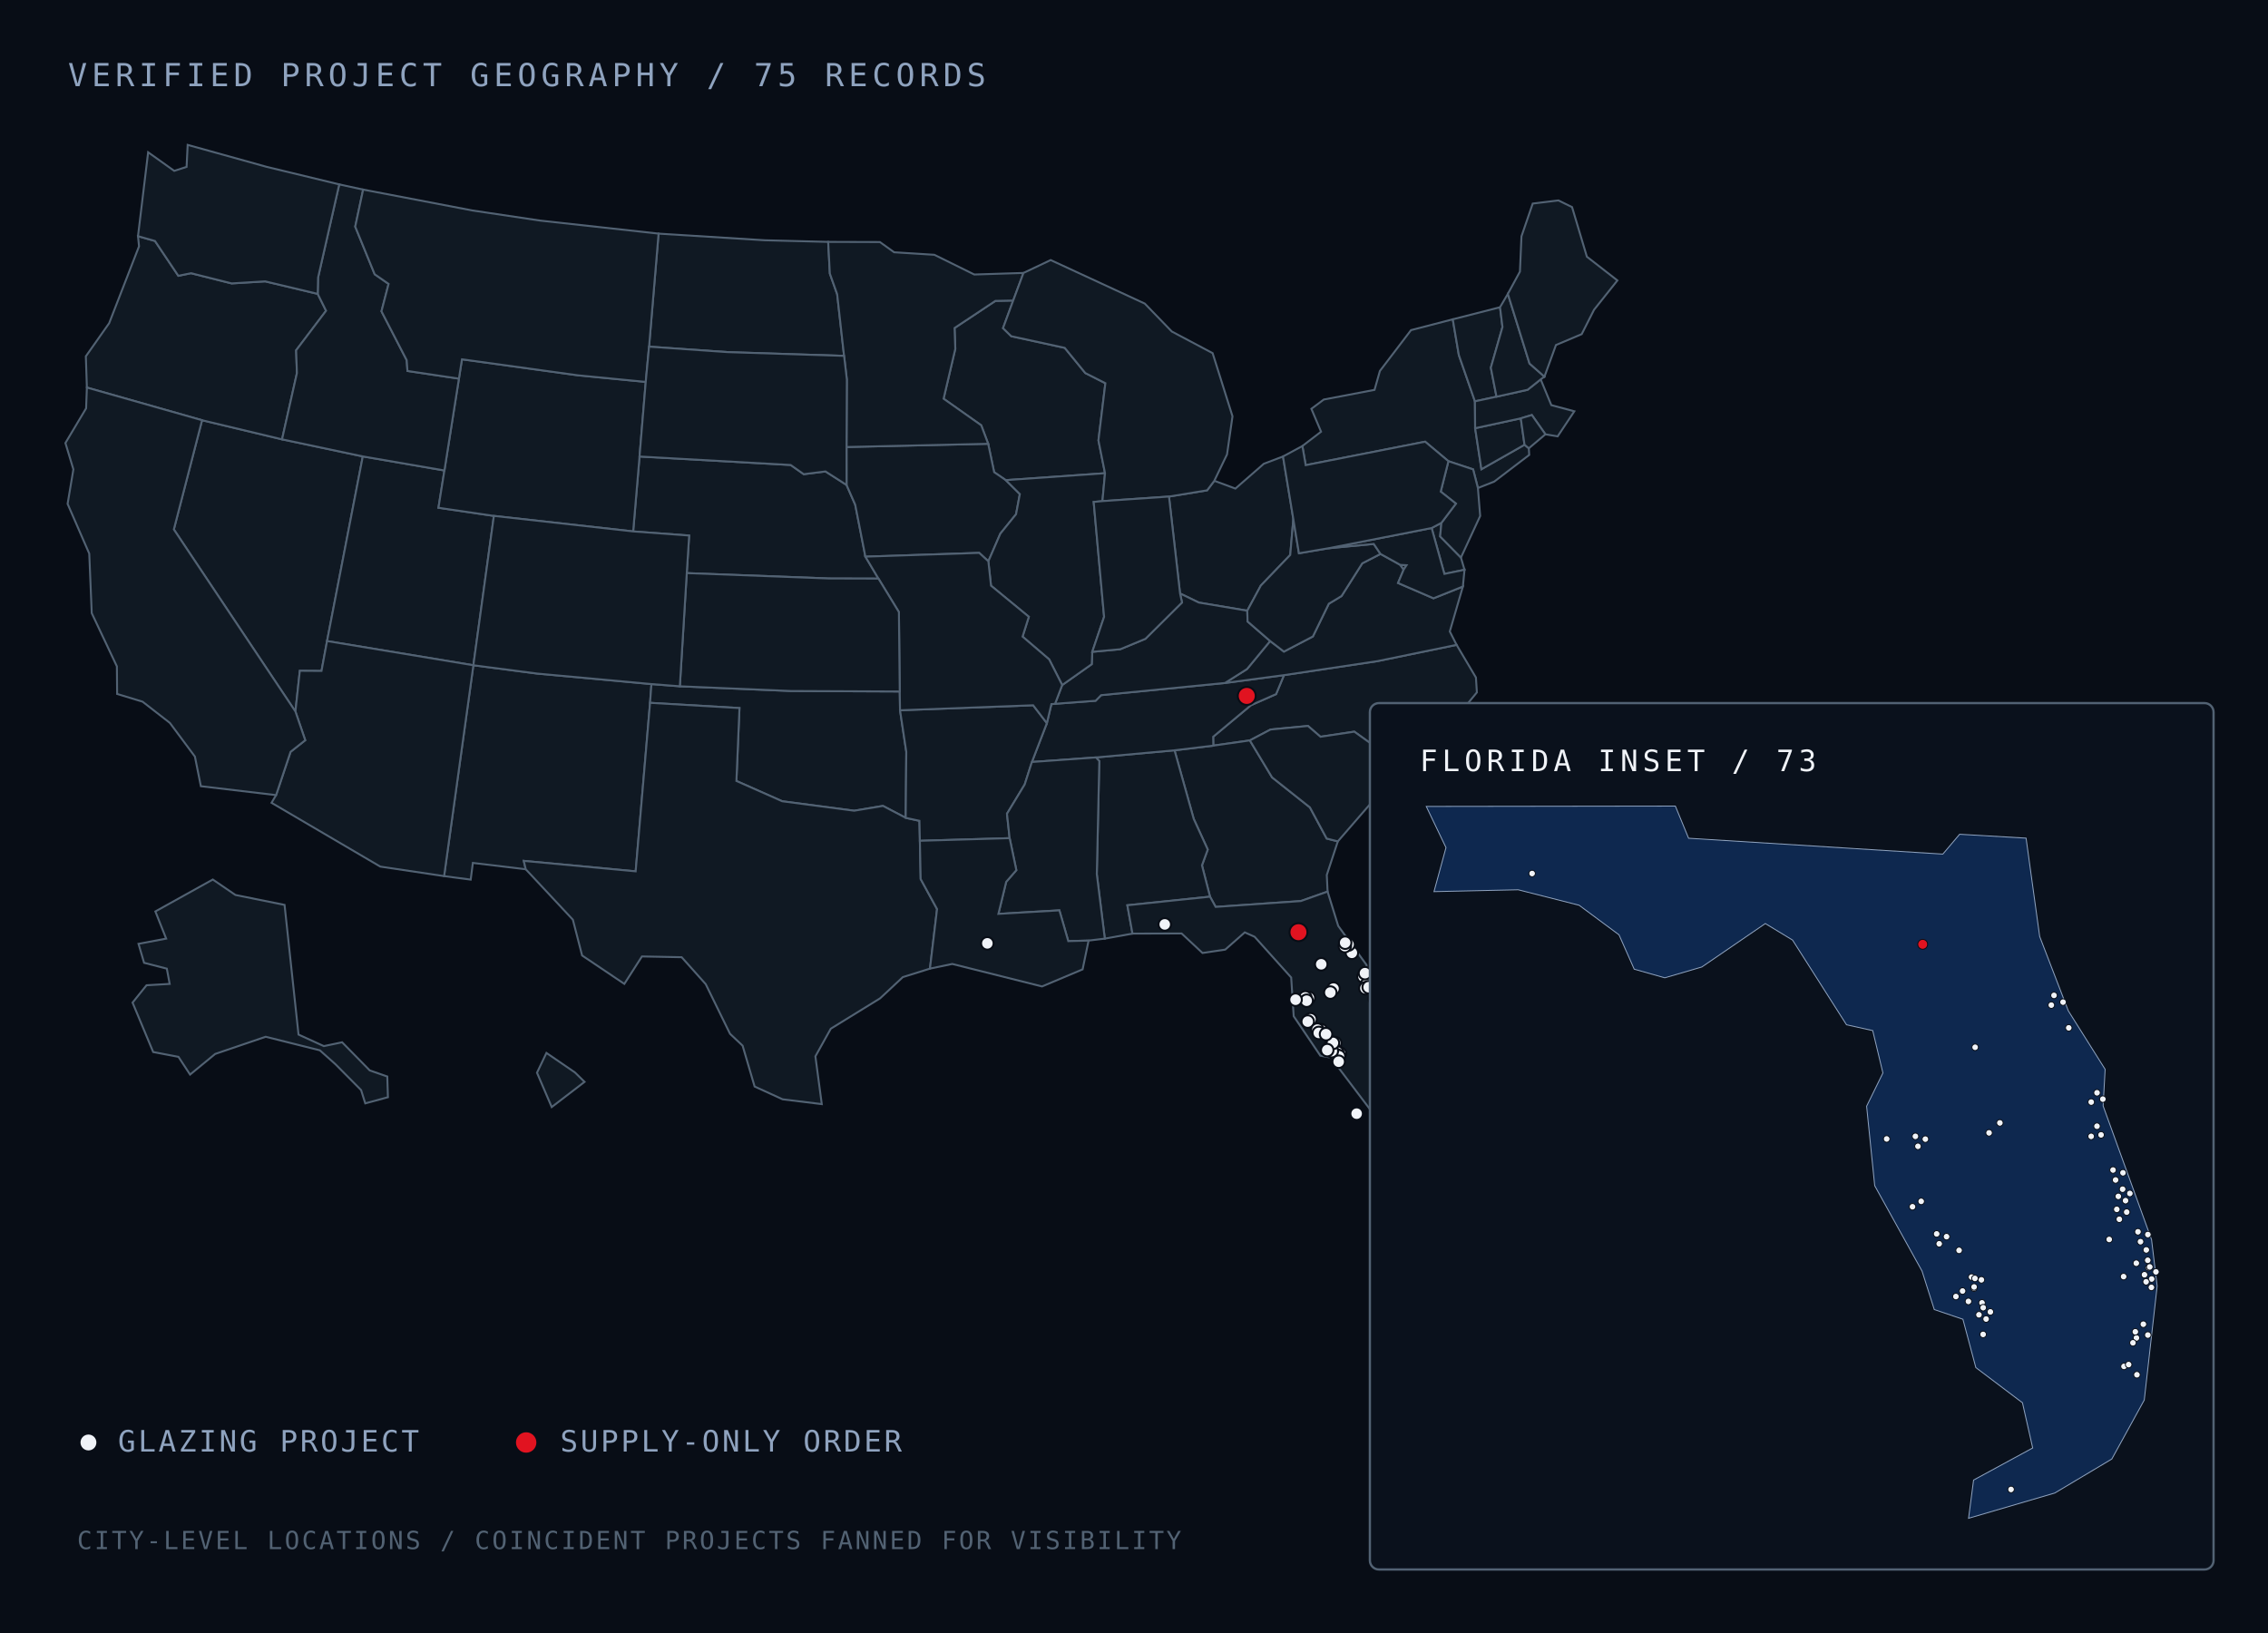
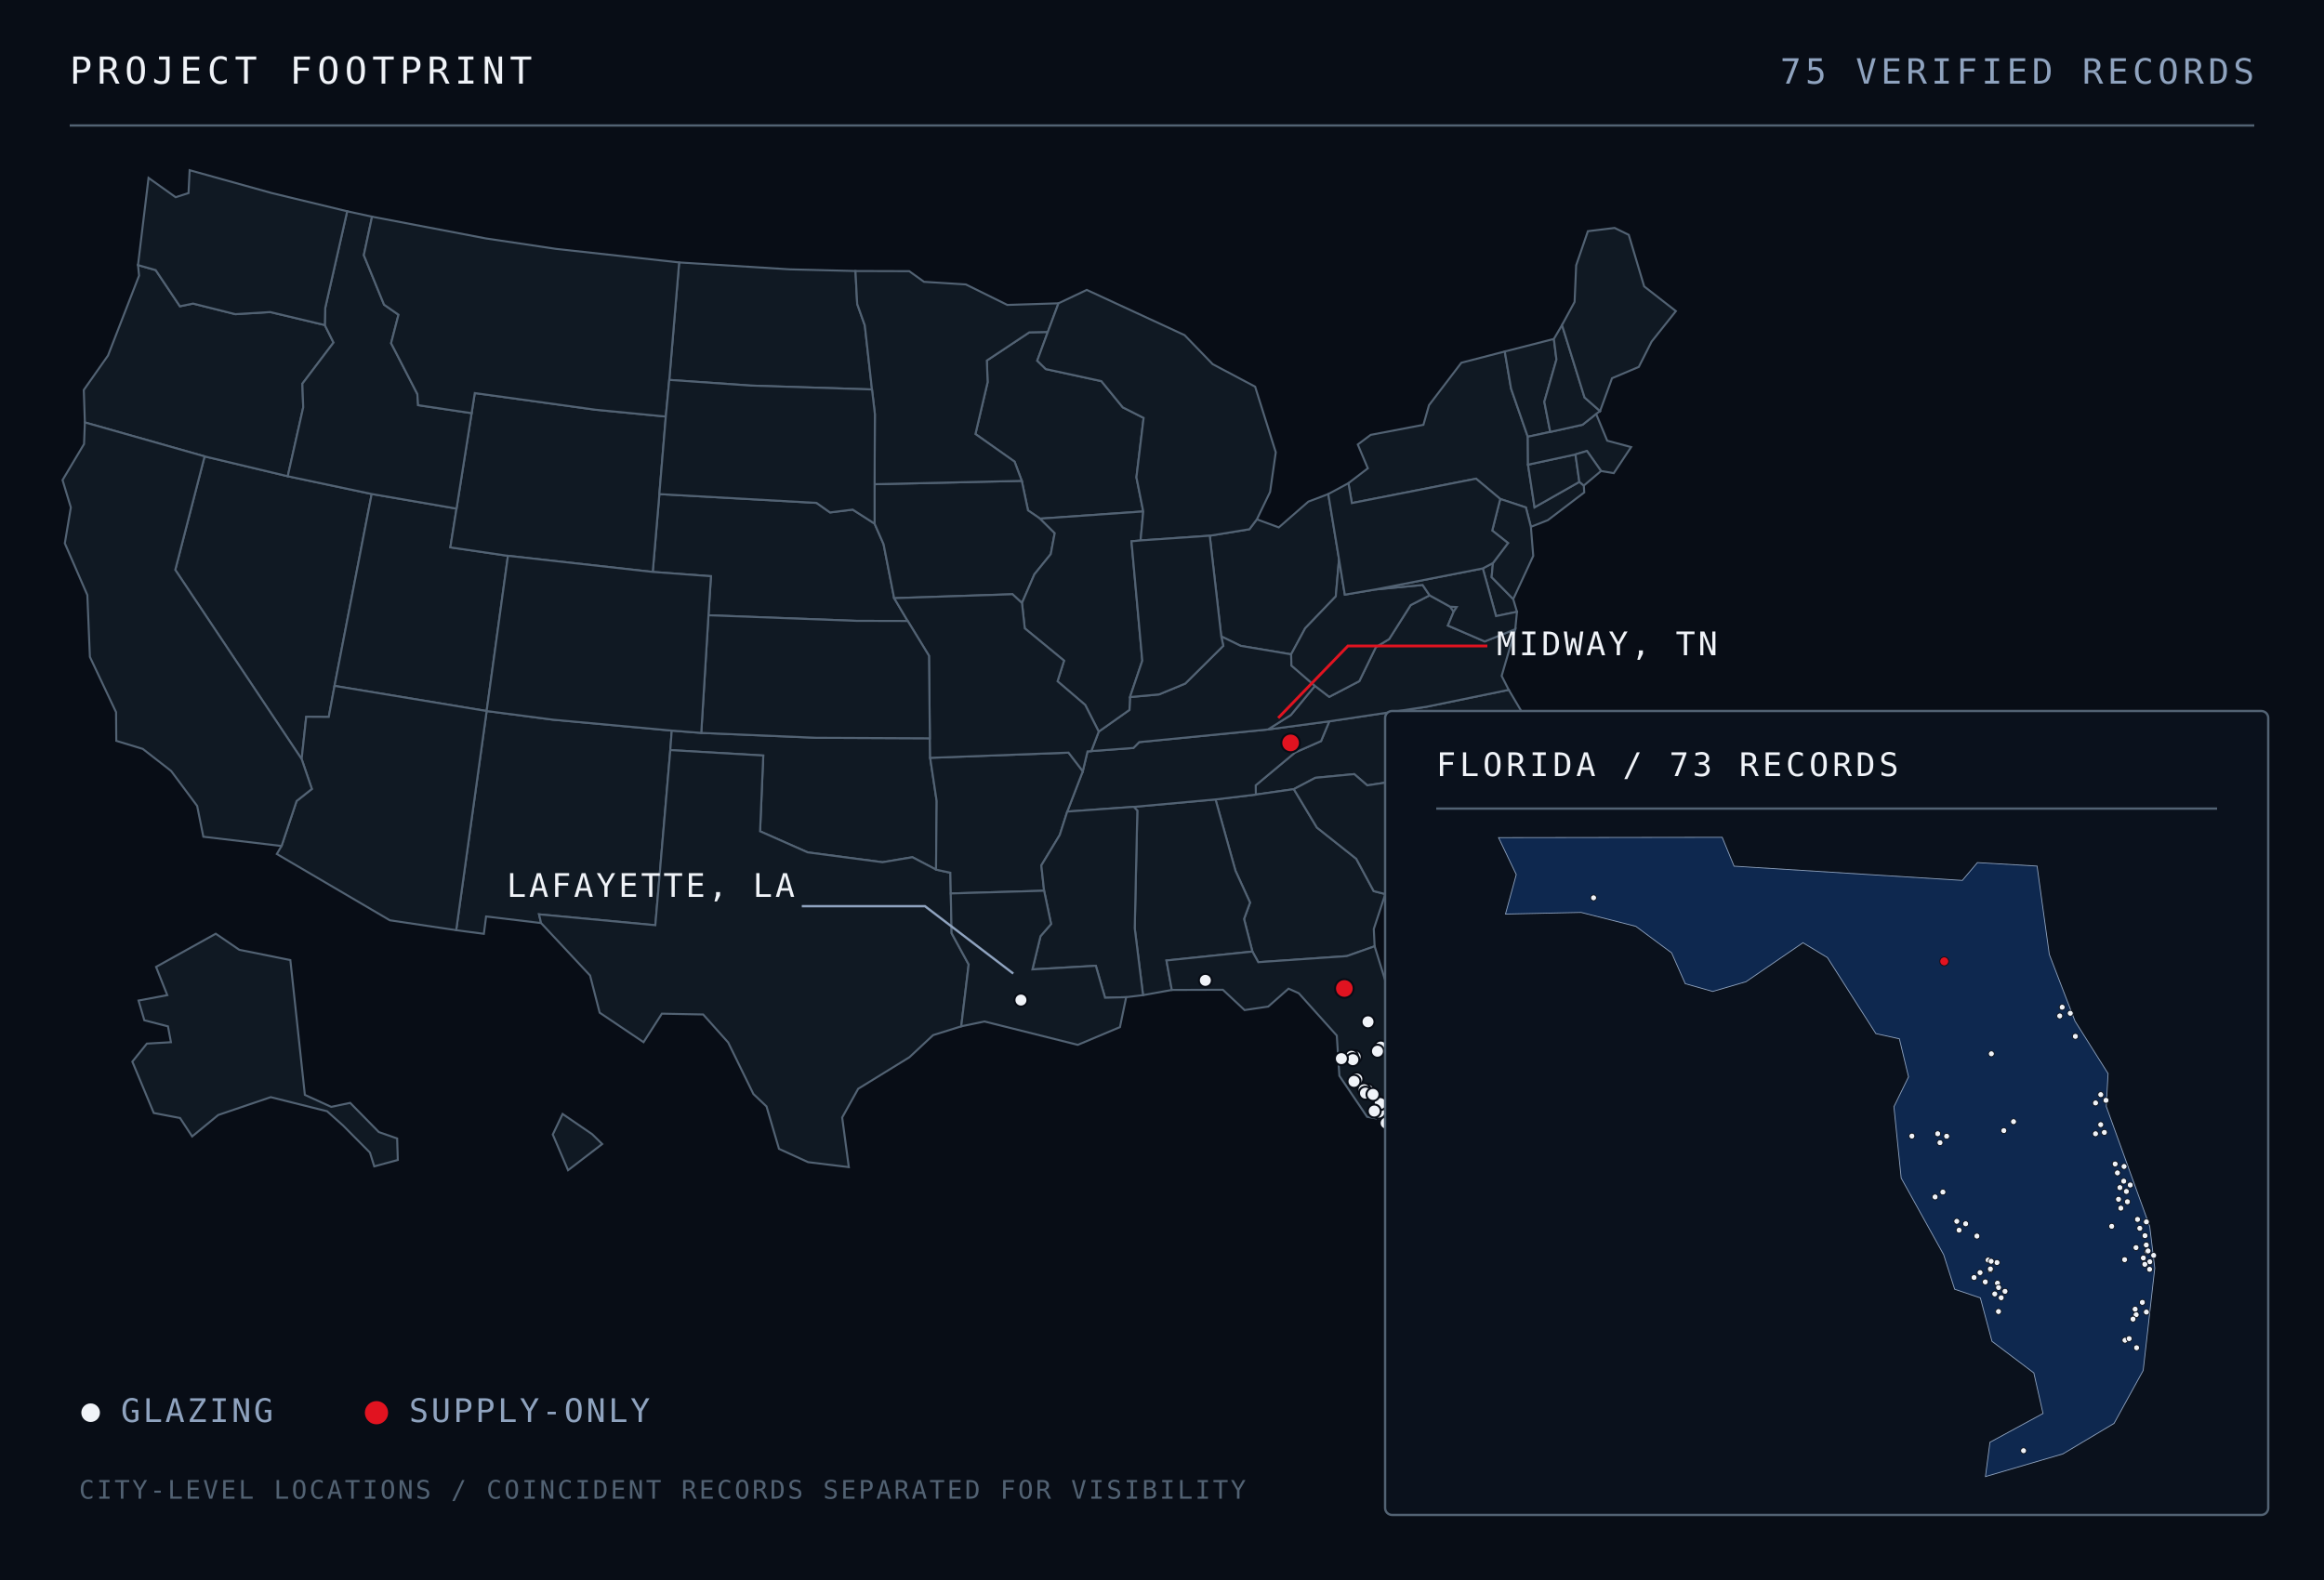
- <svg xmlns="http://www.w3.org/2000/svg" viewBox="0 0 1000 720" width="1000" height="720" role="img" aria-labelledby="us-map-title us-map-desc">
-   <rect width="1000" height="720" fill="#080D16" />
-   <text x="30" y="38" fill="#8FA3BF" font-family="ui-monospace, SFMono-Regular, Menlo, monospace" font-size="14" letter-spacing="2">VERIFIED PROJECT GEOGRAPHY / 75 RECORDS</text>
-   <svg x="24" y="62" width="690" height="435" viewBox="0 0 800 502" preserveAspectRatio="xMidYMid meet">
+ <svg xmlns="http://www.w3.org/2000/svg" viewBox="0 0 1000 680" width="1000" height="680" role="img" aria-labelledby="us-map-title us-map-desc">
+   <rect width="1000" height="680" fill="#080D16" />
+   <text x="30" y="36" fill="#F0F3F8" font-family="ui-monospace, SFMono-Regular, Menlo, monospace" font-size="16" letter-spacing="2.2">PROJECT FOOTPRINT</text>
+   <text x="970" y="36" text-anchor="end" fill="#8FA3BF" font-family="ui-monospace, SFMono-Regular, Menlo, monospace" font-size="15" letter-spacing="1.8">75 VERIFIED RECORDS</text>
+   <line x1="30" y1="54" x2="970" y2="54" stroke="#526273" stroke-width="1" />
+   <svg x="22" y="72" width="700" height="440" viewBox="0 0 800 502" preserveAspectRatio="xMidYMid meet">
    <g id="tl_2025_us_state">
      <path d="M 714.85 90.17 717.95 108.44 726.17 132.1 726.28 145.83 729.49 166.8 751.53 154.29 753.72 156.11 753.92 159.5 736.04 173.13 727.69 176.42 725.24 166.89 712.62 162.71 700.72 152.73 639.65 164.74 637.96 154.95 647.51 147.63 642.56 135.92 648.91 131.18 674.84 126.24 677.59 116.57 693.5 95.7 714.85 90.17 Z" fill="#101923" stroke="#526273" />
      <path d="M 116.36 151.53 157.64 160.26 139.37 254.65 136.53 269.92 125.45 269.85 123.2 290.67 61.04 197.58 75.47 141.76 116.36 151.53 Z" fill="#101923" stroke="#526273" />
      <path d="M 143.6 470.92 135.7 463.86 108 456.93 82.18 465.71 69.34 476.26 63.41 467.2 50.48 464.73 39.94 439.47 47.08 430.6 58.92 429.91 57.45 422.11 45.83 419.12 42.98 409.42 57.12 406.76 51.6 392.86 80.96 376.55 92.53 384.45 117.64 389.52 124.78 455.81 137.73 461.71 147.07 459.75 161.17 474.12 170.16 477.25 170.48 487.84 158.9 490.98 156.77 484.19 143.6 470.92 Z" fill="#101923" stroke="#526273" />
      <path d="M 737.2 129.73 726.17 132.1 717.95 108.44 714.85 90.17 739 84 740.26 94.11 734.3 114.91 737.2 129.73 Z" fill="#101923" stroke="#526273" />
      <path d="M 726.28 145.83 749.61 140.8 751.53 154.29 729.49 166.8 726.28 145.83 Z" fill="#101923" stroke="#526273" />
      <path d="M 719.01 211.97 720.85 218.21 710.55 220.32 704.04 196.86 709.04 194.2 708.39 201.17 719.01 211.97 Z" fill="#101923" stroke="#526273" />
      <path d="M 240.94 371.3 213.9 368.06 212.8 376.6 199.2 374.81 214.17 267.02 246.85 271.28 305.2 276.64 304.49 286.23 297.13 372.36 239.94 367.02 240.94 371.3 Z" fill="#101923" stroke="#526273" />
      <path d="M 716.8 256.59 726.68 273.29 727.17 280.89 714.31 296.53 699.21 302.81 695.24 313.91 686.07 316.46 664.51 300.97 647.22 303.58 640.83 298.05 621.7 299.87 611.11 305.44 592.43 308.11 592.36 303.56 611.68 287.43 624.51 281.78 628.56 272.07 676.29 264.92 716.8 256.59 Z" fill="#101923" stroke="#526273" />
      <path d="M 537.07 168.85 486.34 172.39 480.39 168.32 477.33 153.8 473.79 144.36 454.54 130.77 460.53 105.26 460.15 94.61 481.02 80.75 490.14 80.56 484.93 94.69 489.13 98.81 516.48 104.76 526.99 117.64 537.25 122.84 533.71 152.07 537.07 168.85 Z" fill="#101923" stroke="#526273" />
      <path d="M 134.59 77.17 138.87 85.79 123.56 106.01 123.97 117.66 116.36 151.53 75.47 141.76 16.59 125.06 16.06 109.09 27.98 92.15 43.25 52.84 42.72 47.67 51.41 50.13 63.34 67.93 69.82 66.6 90.6 71.82 107.73 70.77 134.59 77.17 Z" fill="#101923" stroke="#526273" />
      <path d="M 414.58 211.5 421.26 222.73 395.93 222.66 323.25 219.91 324.48 200.71 295.85 198.6 299.11 160.31 376.38 164.64 383.05 169.34 394.18 167.94 404.94 174.84 409.37 184.95 414.58 211.5 Z" fill="#101923" stroke="#526273" />
      <path d="M 650.85 382.72 637.16 387.56 593.63 390.55 590.74 385.32 586.63 369.3 589.58 361.23 582.42 345.59 572.6 310.49 592.43 308.11 611.11 305.44 622.47 324.33 641.82 339.68 650.39 355.59 656.09 357.04 650.44 374.22 650.85 382.72 Z" fill="#101923" stroke="#526273" />
      <path d="M 590.74 385.32 548.49 389.71 551.11 404.2 536.96 406.76 532.87 373.82 534.15 315.99 532.4 314.14 572.6 310.49 582.42 345.59 589.58 361.23 586.63 369.3 590.74 385.32 Z" fill="#101923" stroke="#526273" />
      <path d="M 199.36 167.45 196.32 186.51 224.65 190.67 214.17 267.02 139.37 254.65 157.64 160.26 199.36 167.45 Z" fill="#101923" stroke="#526273" />
      <path d="M 633.34 192.33 631.75 210.63 616.71 226.3 609.79 239.13 585.01 234.97 575.43 230.32 569.77 180.78 589.26 177.59 592.94 172.72 603.72 176.7 618.25 164.02 628.06 160.29 633.34 192.33 Z" fill="#101923" stroke="#526273" />
      <path d="M 432.13 280.42 432.28 290.03 435.48 311.27 435.17 345.01 423.55 338.92 408.84 341.38 372.05 336.54 348.63 326.17 350.2 288.9 304.49 286.23 305.2 276.64 319.71 277.77 376.35 280.17 432.13 280.42 Z" fill="#101923" stroke="#526273" />
      <path d="M 598.39 276.08 628.56 272.07 624.51 281.78 611.68 287.43 592.36 303.56 592.43 308.11 572.6 310.49 532.4 314.14 499.69 316.47 507.34 296.61 509.66 286.86 510.48 286.82 511.52 286.72 532.26 285.17 535.08 282.3 598.39 276.08 Z" fill="#101923" stroke="#526273" />
      <path d="M 224.65 190.67 196.32 186.51 199.36 167.45 206.78 120.5 208.33 110.62 267.7 118.81 302.28 122.17 299.11 160.31 295.85 198.6 224.65 190.67 Z" fill="#101923" stroke="#526273" />
      <path d="M 759.78 120.87 765.22 134.04 776.98 137.19 768.45 150.01 762.2 148.95 755.27 139.1 749.61 140.8 726.28 145.83 726.17 132.1 737.2 129.73 753.11 126.19 759.78 120.87 Z" fill="#101923" stroke="#526273" />
      <path d="M 628.56 272.07 598.39 276.08 609.65 268.96 621.49 254.63 628.52 260.03 643.32 252.31 651.47 235.57 657.98 231.63 668.58 214.9 677.9 210.11 688.01 215.7 689.73 218.16 686.87 224.97 704.99 232.79 720.01 226.77 713.32 249.74 716.8 256.59 676.29 264.92 628.56 272.07 Z" fill="#101923" stroke="#526273" />
      <path d="M 689.73 218.16 688.01 215.7 691.21 215.87 689.73 218.16 Z" fill="#101923" stroke="#526273" />
      <path d="M 477.33 153.8 480.39 168.32 486.34 172.39 493.53 179.51 491.59 189.81 483.54 199.77 477.43 213.89 472.75 209.57 414.58 211.5 409.37 184.95 404.94 174.84 404.93 155.45 477.33 153.8 Z" fill="#101923" stroke="#526273" />
      <path d="M 214.17 267.02 199.2 374.81 166.57 369.94 110.98 337.33 113.31 333.4 120.71 311.27 128.21 305.34 123.2 290.67 125.45 269.85 136.53 269.92 139.37 254.65 214.17 267.02 Z" fill="#101923" stroke="#526273" />
      <path d="M 435.17 345.01 442.2 346.54 442.42 356.75 442.83 376.3 451.21 391.65 447.57 422.1 433.72 426.43 422.06 437.31 396.88 452.81 389.01 466.94 392.27 491.36 372.24 488.9 357.94 482.37 351.8 461.49 345.37 455.42 332.95 430.04 320.65 416.27 300.34 415.87 291.34 429.9 269.75 415.38 265.03 397.09 240.94 371.3 239.94 367.02 297.13 372.36 304.49 286.23 350.2 288.9 348.63 326.17 372.05 336.54 408.84 341.38 423.55 338.92 435.17 345.01 Z" fill="#101923" stroke="#526273" />
      <path d="M 266.08 475.17 271 479.99 254.21 492.87 246.69 475.32 251.52 465.2 266.08 475.17 Z" fill="#101923" stroke="#526273" />
      <path d="M 395.55 50.59 396.4 66.8 400.14 77.33 403.67 108.86 343.97 106.94 303.98 104.15 308.84 46.37 363.09 49.76 395.55 50.59 Z" fill="#101923" stroke="#526273" />
      <path d="M 598.39 276.08 535.08 282.3 532.26 285.17 511.52 286.72 515.17 277.13 530.28 266.46 530.55 260.15 544.85 258.83 557.72 253.5 576.42 234.94 575.43 230.32 585.01 234.97 609.79 239.13 609.95 244.65 621.49 254.63 609.65 268.96 598.39 276.08 Z" fill="#101923" stroke="#526273" />
      <path d="M 677.9 210.11 668.58 214.9 657.98 231.63 651.47 235.57 643.32 252.31 628.52 260.03 621.49 254.63 609.95 244.65 609.79 239.13 616.71 226.3 631.75 210.63 633.34 192.33 636.2 209.76 651.21 207.22 674.45 205 677.9 210.11 Z" fill="#101923" stroke="#526273" />
      <path d="M 551.11 404.2 548.49 389.71 590.74 385.32 593.63 390.55 637.16 387.56 650.85 382.72 656.28 400.26 670.72 420.15 671.4 426.53 683.76 448.32 687.21 476.6 683.1 487.96 673.74 495.63 652.51 467.56 647.15 466.61 633.52 446.43 632.24 426.64 613.54 405.81 608.51 403.57 598.51 412.38 586.9 414.1 576.22 404.12 551.11 404.2 Z" fill="#101923" stroke="#526273" />
      <path d="M 530.55 260.15 530.28 266.46 515.17 277.13 508.52 264.02 494.91 252.38 498.12 242.24 478.79 226.34 477.43 213.89 483.54 199.77 491.59 189.81 493.53 179.51 486.34 172.39 537.07 168.85 535.75 183.11 531.28 183.54 536.6 242.26 530.55 260.15 Z" fill="#101923" stroke="#526273" />
      <path d="M 495.38 66.47 490.14 80.56 481.02 80.75 460.15 94.61 460.53 105.26 454.54 130.77 473.79 144.36 477.33 153.8 404.93 155.45 405.09 120.98 403.67 108.86 400.14 77.33 396.4 66.8 395.55 50.59 421.98 50.67 429.26 55.9 449.81 57.19 470.23 67.27 495.38 66.47 Z" fill="#101923" stroke="#526273" />
      <path d="M 720.85 218.21 720.01 226.77 704.99 232.79 686.87 224.97 689.73 218.16 691.21 215.87 688.01 215.7 677.9 210.11 674.45 205 651.21 207.22 704.04 196.86 710.55 220.32 720.85 218.21 Z" fill="#101923" stroke="#526273" />
      <path d="M 762.2 148.95 753.72 156.11 751.53 154.29 749.61 140.8 755.27 139.1 762.2 148.95 Z" fill="#101923" stroke="#526273" />
      <path d="M 157.82 23.86 153.77 42.8 163.72 67.14 170.83 72.08 167.19 86.08 180.09 111.07 180.47 116.58 206.78 120.5 199.36 167.45 157.64 160.26 116.36 151.53 123.97 117.66 123.56 106.01 138.87 85.79 134.59 77.17 134.78 68.8 145.59 21.2 157.82 23.86 Z" fill="#101923" stroke="#526273" />
      <path d="M 761.71 119.49 759.78 120.87 753.11 126.19 737.2 129.73 734.3 114.91 740.26 94.11 739 84 743 77.16 754.08 112.78 761.71 119.49 Z" fill="#101923" stroke="#526273" />
      <path d="M 123.2 290.67 128.21 305.34 120.71 311.27 113.31 333.4 74.85 328.84 71.81 313.69 59.01 296.49 45.06 285.64 32.05 281.69 31.93 267.59 19.07 240.38 17.8 209.95 6.73 184.52 9.69 166.88 5.61 153.41 16.19 135.68 16.59 125.06 75.47 141.76 61.04 197.58 123.2 290.67 Z" fill="#101923" stroke="#526273" />
      <path d="M 719.01 211.97 708.39 201.17 709.04 194.2 716.44 184.39 708.68 178.25 712.62 162.71 725.24 166.89 727.69 176.42 728.85 190.71 719.01 211.97 Z" fill="#101923" stroke="#526273" />
      <path d="M 686.07 316.46 679.09 330.5 656.09 357.04 650.39 355.59 641.82 339.68 622.47 324.33 611.11 305.44 621.7 299.87 640.83 298.05 647.22 303.58 664.51 300.97 686.07 316.46 Z" fill="#101923" stroke="#526273" />
      <path d="M 592.94 172.72 589.26 177.59 569.77 180.78 535.75 183.11 537.07 168.85 533.71 152.07 537.25 122.84 526.99 117.64 516.48 104.76 489.13 98.81 484.93 94.69 490.14 80.56 495.38 66.47 509.29 59.88 557.39 82.13 571.2 96.4 592.08 107.47 602.24 139.76 599.44 159.24 592.94 172.72 Z" fill="#101923" stroke="#526273" />
      <path d="M 488.31 355.4 442.42 356.75 442.2 346.54 435.17 345.01 435.48 311.27 432.28 290.03 500.33 287.47 507.34 296.61 499.69 316.47 496.01 327.97 486.95 342.93 488.31 355.4 Z" fill="#101923" stroke="#526273" />
      <path d="M 536.96 406.76 528.67 407.76 518.28 408.04 513.74 392.31 482.56 394.11 486.54 377.75 491.74 371.76 488.31 355.4 486.95 342.93 496.01 327.97 499.69 316.47 532.4 314.14 534.15 315.99 532.87 373.82 536.96 406.76 Z" fill="#101923" stroke="#526273" />
      <path d="M 477.43 213.89 478.79 226.34 498.12 242.24 494.91 252.38 508.52 264.02 515.17 277.13 511.52 286.72 510.48 286.82 509.66 286.86 507.34 296.61 500.33 287.47 432.28 290.03 432.13 280.42 431.7 239.84 421.26 222.73 414.58 211.5 472.75 209.57 477.43 213.89 Z" fill="#101923" stroke="#526273" />
      <path d="M 308.84 46.37 303.98 104.15 302.28 122.17 267.7 118.81 208.33 110.62 206.78 120.5 180.47 116.58 180.09 111.07 167.19 86.08 170.83 72.08 163.72 67.14 153.77 42.8 157.82 23.86 213.76 34.55 248.27 39.7 308.84 46.37 Z" fill="#101923" stroke="#526273" />
      <path d="M 432.13 280.42 376.35 280.17 319.71 277.77 323.25 219.91 395.93 222.66 421.26 222.73 431.7 239.84 432.13 280.42 Z" fill="#101923" stroke="#526273" />
      <path d="M 530.55 260.15 536.6 242.26 531.28 183.54 535.75 183.11 569.77 180.78 575.43 230.32 576.42 234.94 557.72 253.5 544.85 258.83 530.55 260.15 Z" fill="#101923" stroke="#526273" />
      <path d="M 403.67 108.86 405.09 120.98 404.93 155.45 404.94 174.84 394.18 167.94 383.05 169.34 376.38 164.64 299.11 160.31 302.28 122.17 303.98 104.15 343.97 106.94 403.67 108.86 Z" fill="#101923" stroke="#526273" />
      <path d="M 214.17 267.02 224.65 190.67 295.85 198.6 324.48 200.71 323.25 219.91 319.71 277.77 305.2 276.64 246.85 271.28 214.17 267.02 Z" fill="#101923" stroke="#526273" />
      <path d="M 704.04 196.86 651.21 207.22 636.2 209.76 633.34 192.33 628.06 160.29 637.96 154.95 639.65 164.74 700.72 152.73 712.62 162.71 708.68 178.25 716.44 184.39 709.04 194.2 704.04 196.86 Z" fill="#101923" stroke="#526273" />
      <path d="M 42.72 47.67 47.9 4.78 61.24 14.29 67.56 12.25 68.11 1 108.4 12.21 145.59 21.2 134.78 68.8 134.59 77.17 107.73 70.77 90.6 71.82 69.82 66.6 63.34 67.93 51.41 50.13 42.72 47.67 Z" fill="#101923" stroke="#526273" />
      <path d="M 488.31 355.4 491.74 371.76 486.54 377.75 482.56 394.11 513.74 392.31 518.28 408.04 528.67 407.76 525.61 422.48 504.87 431.21 458.98 419.71 447.57 422.1 451.21 391.65 442.83 376.3 442.42 356.75 488.31 355.4 Z" fill="#101923" stroke="#526273" />
      <path d="M 761.71 119.49 754.08 112.78 743 77.16 749.18 65.78 749.96 47.76 755.72 31 768.86 29.4 775.82 32.8 783.4 58.17 799 70.31 787.05 85.31 780.75 97.76 767.59 103.32 761.71 119.49 Z" fill="#101923" stroke="#526273" />
    </g>
    <g id="us-points">
      <circle cx="665.7" cy="496.24" r="3.2" fill="#F0F3F8" stroke="#080D16" />
      <circle cx="653.88" cy="432.31" r="3.2" fill="#F0F3F8" stroke="#080D16" />
      <circle cx="676.28" cy="449.54" r="3.2" fill="#F0F3F8" stroke="#080D16" />
      <circle cx="678.58" cy="440.93" r="3.2" fill="#F0F3F8" stroke="#080D16" />
      <circle cx="677.19" cy="440.4" r="3.2" fill="#F0F3F8" stroke="#080D16" />
      <circle cx="676.65" cy="441.77" r="3.2" fill="#F0F3F8" stroke="#080D16" />
      <circle cx="678.04" cy="442.3" r="3.2" fill="#F0F3F8" stroke="#080D16" />
      <circle cx="684.8" cy="463.33" r="3.2" fill="#F0F3F8" stroke="#080D16" />
      <circle cx="655.48" cy="464.17" r="3.2" fill="#F0F3F8" stroke="#080D16" />
      <circle cx="653.67" cy="461.81" r="3.2" fill="#F0F3F8" stroke="#080D16" />
      <circle cx="651.71" cy="462.62" r="3.2" fill="#F0F3F8" stroke="#080D16" />
      <circle cx="682.95" cy="447.54" r="3.2" fill="#F0F3F8" stroke="#080D16" />
      <circle cx="681.13" cy="447.36" r="3.2" fill="#F0F3F8" stroke="#080D16" />
      <circle cx="681.87" cy="449.01" r="3.2" fill="#F0F3F8" stroke="#080D16" />
      <circle cx="685.92" cy="465.09" r="3.2" fill="#F0F3F8" stroke="#080D16" />
      <circle cx="683.98" cy="465.94" r="3.2" fill="#F0F3F8" stroke="#080D16" />
      <circle cx="683.69" cy="452.03" r="3.2" fill="#F0F3F8" stroke="#080D16" />
      <circle cx="681.75" cy="452.88" r="3.2" fill="#F0F3F8" stroke="#080D16" />
      <circle cx="654.77" cy="460.16" r="3.2" fill="#F0F3F8" stroke="#080D16" />
      <circle cx="652.95" cy="459.94" r="3.2" fill="#F0F3F8" stroke="#080D16" />
      <circle cx="653.66" cy="461.59" r="3.2" fill="#F0F3F8" stroke="#080D16" />
      <circle cx="671.16" cy="425.36" r="3.2" fill="#F0F3F8" stroke="#080D16" />
      <circle cx="669.22" cy="426.2" r="3.2" fill="#F0F3F8" stroke="#080D16" />
      <circle cx="685.48" cy="453.8" r="3.2" fill="#F0F3F8" stroke="#080D16" />
      <circle cx="684.08" cy="453.28" r="3.2" fill="#F0F3F8" stroke="#080D16" />
      <circle cx="683.54" cy="454.66" r="3.2" fill="#F0F3F8" stroke="#080D16" />
      <circle cx="684.94" cy="455.18" r="3.2" fill="#F0F3F8" stroke="#080D16" />
      <circle cx="685.14" cy="456.65" r="3.2" fill="#F0F3F8" stroke="#080D16" />
      <circle cx="642.1" cy="448.01" r="3.2" fill="#F0F3F8" stroke="#080D16" />
      <circle cx="476.92" cy="409.18" r="3.2" fill="#F0F3F8" stroke="#080D16" />
      <circle cx="676.78" cy="437.54" r="3.2" fill="#F0F3F8" stroke="#080D16" />
      <circle cx="674.96" cy="437.35" r="3.2" fill="#F0F3F8" stroke="#080D16" />
      <circle cx="675.7" cy="439" r="3.2" fill="#F0F3F8" stroke="#080D16" />
      <circle cx="678.58" cy="444.27" r="3.2" fill="#F0F3F8" stroke="#080D16" />
      <circle cx="676.75" cy="444.07" r="3.2" fill="#F0F3F8" stroke="#080D16" />
      <circle cx="677.49" cy="445.72" r="3.2" fill="#F0F3F8" stroke="#080D16" />
      <circle cx="683.13" cy="450.27" r="3.2" fill="#F0F3F8" stroke="#080D16" />
      <circle cx="682.59" cy="471.3" r="3.2" fill="#F0F3F8" stroke="#080D16" />
      <circle cx="657.21" cy="465.54" r="3.2" fill="#F0F3F8" stroke="#080D16" />
      <circle cx="655.82" cy="464.99" r="3.2" fill="#F0F3F8" stroke="#080D16" />
      <circle cx="655.25" cy="466.35" r="3.2" fill="#F0F3F8" stroke="#080D16" />
      <circle cx="656.64" cy="466.9" r="3.2" fill="#F0F3F8" stroke="#080D16" />
      <circle cx="652.25" cy="434.33" r="3.2" fill="#F0F3F8" stroke="#080D16" />
      <circle cx="683.5" cy="466.9" r="3.2" fill="#F0F3F8" stroke="#080D16" />
      <circle cx="685.14" cy="472.38" r="3.2" fill="#F0F3F8" stroke="#080D16" />
      <circle cx="670.91" cy="430.21" r="3.2" fill="#F0F3F8" stroke="#080D16" />
      <circle cx="641.27" cy="437.06" r="3.2" fill="#F0F3F8" stroke="#080D16" />
      <circle cx="639.46" cy="436.83" r="3.2" fill="#F0F3F8" stroke="#080D16" />
      <circle cx="640.15" cy="438.5" r="3.2" fill="#F0F3F8" stroke="#080D16" />
      <circle cx="679.9" cy="455.6" r="3.2" fill="#F0F3F8" stroke="#080D16" />
      <circle cx="663.26" cy="414.02" r="3.2" fill="#F0F3F8" stroke="#080D16" />
      <circle cx="683.36" cy="470.85" r="3.2" fill="#F0F3F8" stroke="#080D16" />
      <circle cx="653.02" cy="464.28" r="3.2" fill="#F0F3F8" stroke="#080D16" />
      <circle cx="661.57" cy="409.76" r="3.2" fill="#F0F3F8" stroke="#080D16" />
      <circle cx="659.64" cy="410.59" r="3.2" fill="#F0F3F8" stroke="#080D16" />
      <circle cx="684.24" cy="453.13" r="3.2" fill="#F0F3F8" stroke="#080D16" />
      <circle cx="670.18" cy="432.14" r="3.2" fill="#F0F3F8" stroke="#080D16" />
      <circle cx="656.51" cy="469.68" r="3.2" fill="#F0F3F8" stroke="#080D16" />
      <circle cx="684.03" cy="455.83" r="3.2" fill="#F0F3F8" stroke="#080D16" />
      <circle cx="683.59" cy="464.9" r="3.2" fill="#F0F3F8" stroke="#080D16" />
      <circle cx="653.58" cy="460.08" r="3.2" fill="#F0F3F8" stroke="#080D16" />
      <circle cx="640.7" cy="449.17" r="3.2" fill="#F0F3F8" stroke="#080D16" />
      <circle cx="647.6" cy="419.88" r="3.2" fill="#F0F3F8" stroke="#080D16" />
      <circle cx="659.84" cy="408.85" r="3.2" fill="#F0F3F8" stroke="#080D16" />
      <circle cx="647.47" cy="453.52" r="3.2" fill="#F0F3F8" stroke="#080D16" />
      <circle cx="645.65" cy="453.29" r="3.2" fill="#F0F3F8" stroke="#080D16" />
      <circle cx="646.35" cy="454.96" r="3.2" fill="#F0F3F8" stroke="#080D16" />
      <circle cx="650.04" cy="455.59" r="3.2" fill="#F0F3F8" stroke="#080D16" />
      <circle cx="635.96" cy="403.48" r="4.6" fill="#E11320" stroke="#080D16" />
      <circle cx="609.53" cy="282.69" r="4.6" fill="#E11320" stroke="#080D16" />
      <circle cx="669.97" cy="424.43" r="3.2" fill="#F0F3F8" stroke="#080D16" />
      <circle cx="650.67" cy="463.76" r="3.2" fill="#F0F3F8" stroke="#080D16" />
      <circle cx="567.61" cy="399.49" r="3.2" fill="#F0F3F8" stroke="#080D16" />
      <circle cx="671.86" cy="431.6" r="3.2" fill="#F0F3F8" stroke="#080D16" />
      <circle cx="634.49" cy="437.99" r="3.2" fill="#F0F3F8" stroke="#080D16" />
    </g>
  </svg>
-   <path d="M704 415 C760 430 765 476 748 505" fill="none" stroke="#526273" stroke-width="1.5" stroke-dasharray="5 7" />
-   <rect x="604" y="310" width="372" height="382" rx="4" fill="#0A111C" stroke="#526273" />
-   <text x="626" y="340" fill="#F0F3F8" font-family="ui-monospace, SFMono-Regular, Menlo, monospace" font-size="13" letter-spacing="2">FLORIDA INSET / 73</text>
-   <svg x="620" y="355" width="340" height="315" viewBox="0 0 800 780" preserveAspectRatio="xMidYMid meet">
+   <g aria-label="Lafayette, Louisiana glazing project">
+     <path d="M436 419 L398 390 L345 390" fill="none" stroke="#8FA3BF" stroke-width="1" />
+     <text x="342" y="386" text-anchor="end" fill="#F0F3F8" font-family="ui-monospace, SFMono-Regular, Menlo, monospace" font-size="14" letter-spacing="1.2">LAFAYETTE, LA</text>
+   </g>
+   <g aria-label="Midway, Tennessee supply-only order">
+     <path d="M550 309 L580 278 L640 278" fill="none" stroke="#E11320" stroke-width="1.2" />
+     <text x="644" y="282" fill="#F0F3F8" font-family="ui-monospace, SFMono-Regular, Menlo, monospace" font-size="14" letter-spacing="1.2">MIDWAY, TN</text>
+   </g>
+   <rect x="596" y="306" width="380" height="346" rx="3" fill="#0A111C" stroke="#526273" />
+   <text x="618" y="334" fill="#F0F3F8" font-family="ui-monospace, SFMono-Regular, Menlo, monospace" font-size="14" letter-spacing="1.6">FLORIDA / 73 RECORDS</text>
+   <line x1="618" y1="348" x2="954" y2="348" stroke="#526273" stroke-width="1" />
+   <svg x="614" y="360" width="344" height="276" viewBox="0 0 800 780" preserveAspectRatio="xMidYMid meet">
    <g id="tl_2025_us_state">
      <path d="M 9.43 94.4 22.53 46.33 1 1.39 272.96 1 287.4 36.11 564.99 53.43 583.31 31.77 655.87 36 670.73 143.4 701.98 224.54 742.19 288.39 739.99 328.34 792.88 474.36 799 525.07 784.91 649.46 749.48 713.86 687.23 750.98 593.08 778.56 598.55 736.83 663.1 701.79 651.92 652.45 601.02 614.02 586.9 561.26 555.66 550.7 542.27 508.66 490.61 415.47 481.77 328.7 499.57 292.38 488.43 246.11 459.82 239.78 400.93 147.29 371.17 129.26 301.83 176.69 261.42 188.49 228.04 179.07 211.46 141.58 167.9 109.28 101.38 92.37 9.43 94.4 Z" fill="#0E284F" stroke="#8FA3BF" />
    </g>
    <g id="fl-points">
      <circle cx="639.44" cy="747.07" r="3.6" fill="#F0F3F8" stroke="#080D16" />
      <circle cx="627.25" cy="346.87" r="3.6" fill="#F0F3F8" stroke="#080D16" />
      <circle cx="746.63" cy="474.14" r="3.6" fill="#F0F3F8" stroke="#080D16" />
      <circle cx="769.16" cy="423.91" r="3.6" fill="#F0F3F8" stroke="#080D16" />
      <circle cx="761.26" cy="419.25" r="3.6" fill="#F0F3F8" stroke="#080D16" />
      <circle cx="756.58" cy="427.1" r="3.6" fill="#F0F3F8" stroke="#080D16" />
      <circle cx="764.47" cy="431.76" r="3.6" fill="#F0F3F8" stroke="#080D16" />
      <circle cx="783.9" cy="566.66" r="3.6" fill="#F0F3F8" stroke="#080D16" />
      <circle cx="607.72" cy="543.35" r="3.6" fill="#F0F3F8" stroke="#080D16" />
      <circle cx="599" cy="527.28" r="3.6" fill="#F0F3F8" stroke="#080D16" />
      <circle cx="586.52" cy="530.45" r="3.6" fill="#F0F3F8" stroke="#080D16" />
      <circle cx="788.81" cy="468.78" r="3.6" fill="#F0F3F8" stroke="#080D16" />
      <circle cx="778.02" cy="465.77" r="3.6" fill="#F0F3F8" stroke="#080D16" />
      <circle cx="780.79" cy="476.57" r="3.6" fill="#F0F3F8" stroke="#080D16" />
      <circle cx="788.81" cy="578.49" r="3.6" fill="#F0F3F8" stroke="#080D16" />
      <circle cx="776.37" cy="581.65" r="3.6" fill="#F0F3F8" stroke="#080D16" />
      <circle cx="788.7" cy="496.89" r="3.6" fill="#F0F3F8" stroke="#080D16" />
      <circle cx="776.19" cy="500.07" r="3.6" fill="#F0F3F8" stroke="#080D16" />
      <circle cx="607.1" cy="518.22" r="3.6" fill="#F0F3F8" stroke="#080D16" />
      <circle cx="596.35" cy="515.22" r="3.6" fill="#F0F3F8" stroke="#080D16" />
      <circle cx="599.11" cy="525.98" r="3.6" fill="#F0F3F8" stroke="#080D16" />
      <circle cx="739.67" cy="320.93" r="3.6" fill="#F0F3F8" stroke="#080D16" />
      <circle cx="726.99" cy="324.15" r="3.6" fill="#F0F3F8" stroke="#080D16" />
      <circle cx="797.63" cy="509.51" r="3.6" fill="#F0F3F8" stroke="#080D16" />
      <circle cx="789.78" cy="504.88" r="3.6" fill="#F0F3F8" stroke="#080D16" />
      <circle cx="785.13" cy="512.68" r="3.6" fill="#F0F3F8" stroke="#080D16" />
      <circle cx="792.97" cy="517.31" r="3.6" fill="#F0F3F8" stroke="#080D16" />
      <circle cx="792.69" cy="526.47" r="3.6" fill="#F0F3F8" stroke="#080D16" />
      <circle cx="541.34" cy="432.55" r="3.6" fill="#F0F3F8" stroke="#080D16" />
      <circle cx="761.66" cy="401.35" r="3.6" fill="#F0F3F8" stroke="#080D16" />
      <circle cx="750.81" cy="398.32" r="3.6" fill="#F0F3F8" stroke="#080D16" />
      <circle cx="753.6" cy="409.18" r="3.6" fill="#F0F3F8" stroke="#080D16" />
      <circle cx="765.73" cy="444.29" r="3.6" fill="#F0F3F8" stroke="#080D16" />
      <circle cx="754.92" cy="441.27" r="3.6" fill="#F0F3F8" stroke="#080D16" />
      <circle cx="757.7" cy="452.09" r="3.6" fill="#F0F3F8" stroke="#080D16" />
      <circle cx="787.11" cy="485.54" r="3.6" fill="#F0F3F8" stroke="#080D16" />
      <circle cx="762.78" cy="612.73" r="3.6" fill="#F0F3F8" stroke="#080D16" />
      <circle cx="616.88" cy="553.24" r="3.6" fill="#F0F3F8" stroke="#080D16" />
      <circle cx="609.06" cy="548.63" r="3.6" fill="#F0F3F8" stroke="#080D16" />
      <circle cx="604.43" cy="556.4" r="3.6" fill="#F0F3F8" stroke="#080D16" />
      <circle cx="612.25" cy="561.02" r="3.6" fill="#F0F3F8" stroke="#080D16" />
      <circle cx="615.46" cy="357.75" r="3.6" fill="#F0F3F8" stroke="#080D16" />
      <circle cx="772.56" cy="586.99" r="3.6" fill="#F0F3F8" stroke="#080D16" />
      <circle cx="776.88" cy="621.86" r="3.6" fill="#F0F3F8" stroke="#080D16" />
      <circle cx="733.27" cy="350.5" r="3.6" fill="#F0F3F8" stroke="#080D16" />
      <circle cx="545.9" cy="364.6" r="3.6" fill="#F0F3F8" stroke="#080D16" />
      <circle cx="535.03" cy="361.56" r="3.6" fill="#F0F3F8" stroke="#080D16" />
      <circle cx="537.82" cy="372.45" r="3.6" fill="#F0F3F8" stroke="#080D16" />
      <circle cx="762.34" cy="514.7" r="3.6" fill="#F0F3F8" stroke="#080D16" />
      <circle cx="702.46" cy="243.12" r="3.6" fill="#F0F3F8" stroke="#080D16" />
      <circle cx="767.84" cy="610.76" r="3.6" fill="#F0F3F8" stroke="#080D16" />
      <circle cx="592.91" cy="541.77" r="3.6" fill="#F0F3F8" stroke="#080D16" />
      <circle cx="696.23" cy="215.03" r="3.6" fill="#F0F3F8" stroke="#080D16" />
      <circle cx="683.44" cy="218.28" r="3.6" fill="#F0F3F8" stroke="#080D16" />
      <circle cx="790.89" cy="504.1" r="3.6" fill="#F0F3F8" stroke="#080D16" />
      <circle cx="726.94" cy="361.59" r="3.6" fill="#F0F3F8" stroke="#080D16" />
      <circle cx="608.97" cy="577.8" r="3.6" fill="#F0F3F8" stroke="#080D16" />
      <circle cx="786.9" cy="520.35" r="3.6" fill="#F0F3F8" stroke="#080D16" />
      <circle cx="775.14" cy="574.95" r="3.6" fill="#F0F3F8" stroke="#080D16" />
      <circle cx="600.03" cy="516.69" r="3.6" fill="#F0F3F8" stroke="#080D16" />
      <circle cx="531.88" cy="438.45" r="3.6" fill="#F0F3F8" stroke="#080D16" />
      <circle cx="600.26" cy="264.32" r="3.6" fill="#F0F3F8" stroke="#080D16" />
      <circle cx="686.37" cy="207.69" r="3.6" fill="#F0F3F8" stroke="#080D16" />
      <circle cx="569.03" cy="471.08" r="3.6" fill="#F0F3F8" stroke="#080D16" />
      <circle cx="558.24" cy="468.07" r="3.6" fill="#F0F3F8" stroke="#080D16" />
      <circle cx="561.02" cy="478.87" r="3.6" fill="#F0F3F8" stroke="#080D16" />
      <circle cx="582.72" cy="486.05" r="3.6" fill="#F0F3F8" stroke="#080D16" />
      <circle cx="542.98" cy="151.91" r="5.4" fill="#E11320" stroke="#080D16" />
      <circle cx="733.32" cy="314" r="3.6" fill="#F0F3F8" stroke="#080D16" />
      <circle cx="579.26" cy="536.46" r="3.6" fill="#F0F3F8" stroke="#080D16" />
      <circle cx="116.54" cy="74.6" r="3.6" fill="#F0F3F8" stroke="#080D16" />
      <circle cx="737.73" cy="359.95" r="3.6" fill="#F0F3F8" stroke="#080D16" />
      <circle cx="503.66" cy="364.4" r="3.6" fill="#F0F3F8" stroke="#080D16" />
    </g>
  </svg>
-   <g transform="translate(34 640)" font-family="ui-monospace, SFMono-Regular, Menlo, monospace" font-size="13" letter-spacing="1.1">
-     <circle cx="5" cy="-4" r="4" fill="#F0F3F8" stroke="#080D16" />
-     <text x="18" y="0" fill="#8FA3BF">GLAZING PROJECT</text>
-     <circle cx="198" cy="-4" r="5" fill="#E11320" stroke="#080D16" />
-     <text x="213" y="0" fill="#8FA3BF">SUPPLY-ONLY ORDER</text>
+   <g transform="translate(34 612)" font-family="ui-monospace, SFMono-Regular, Menlo, monospace" font-size="14" letter-spacing="1.1">
+     <circle cx="5" cy="-4" r="4" fill="#F0F3F8" />
+     <text x="18" y="0" fill="#8FA3BF">GLAZING</text>
+     <circle cx="128" cy="-4" r="5" fill="#E11320" />
+     <text x="142" y="0" fill="#8FA3BF">SUPPLY-ONLY</text>
  </g>
-   <text x="34" y="683" fill="#526273" font-family="ui-monospace, SFMono-Regular, Menlo, monospace" font-size="11" letter-spacing="1">CITY-LEVEL LOCATIONS / COINCIDENT PROJECTS FANNED FOR VISIBILITY</text>
+   <text x="34" y="645" fill="#526273" font-family="ui-monospace, SFMono-Regular, Menlo, monospace" font-size="11" letter-spacing="1">CITY-LEVEL LOCATIONS / COINCIDENT RECORDS SEPARATED FOR VISIBILITY</text>
</svg>
